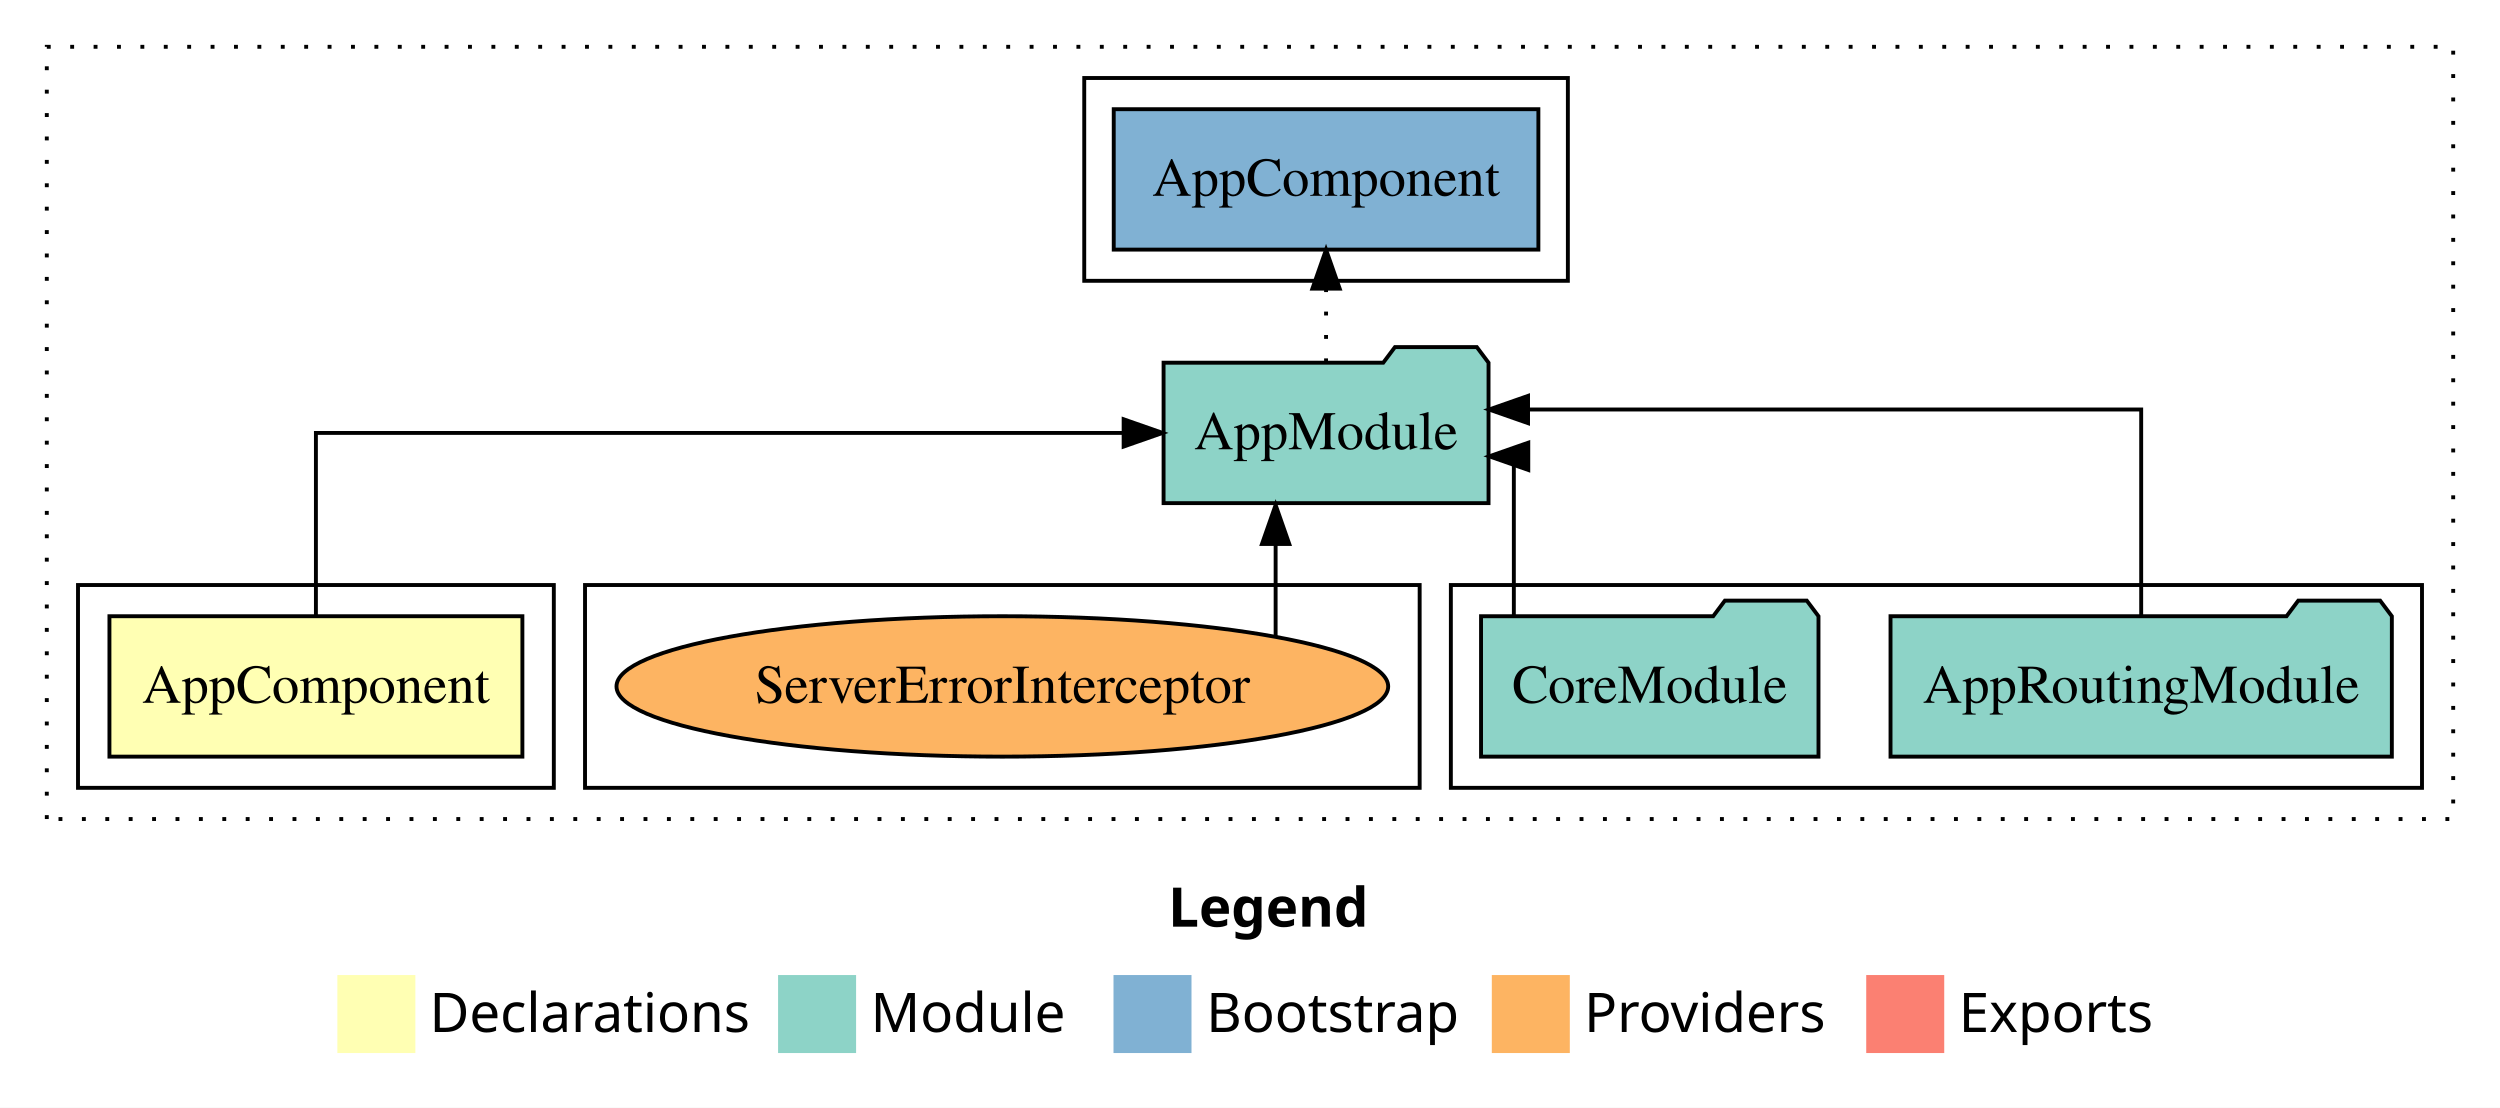
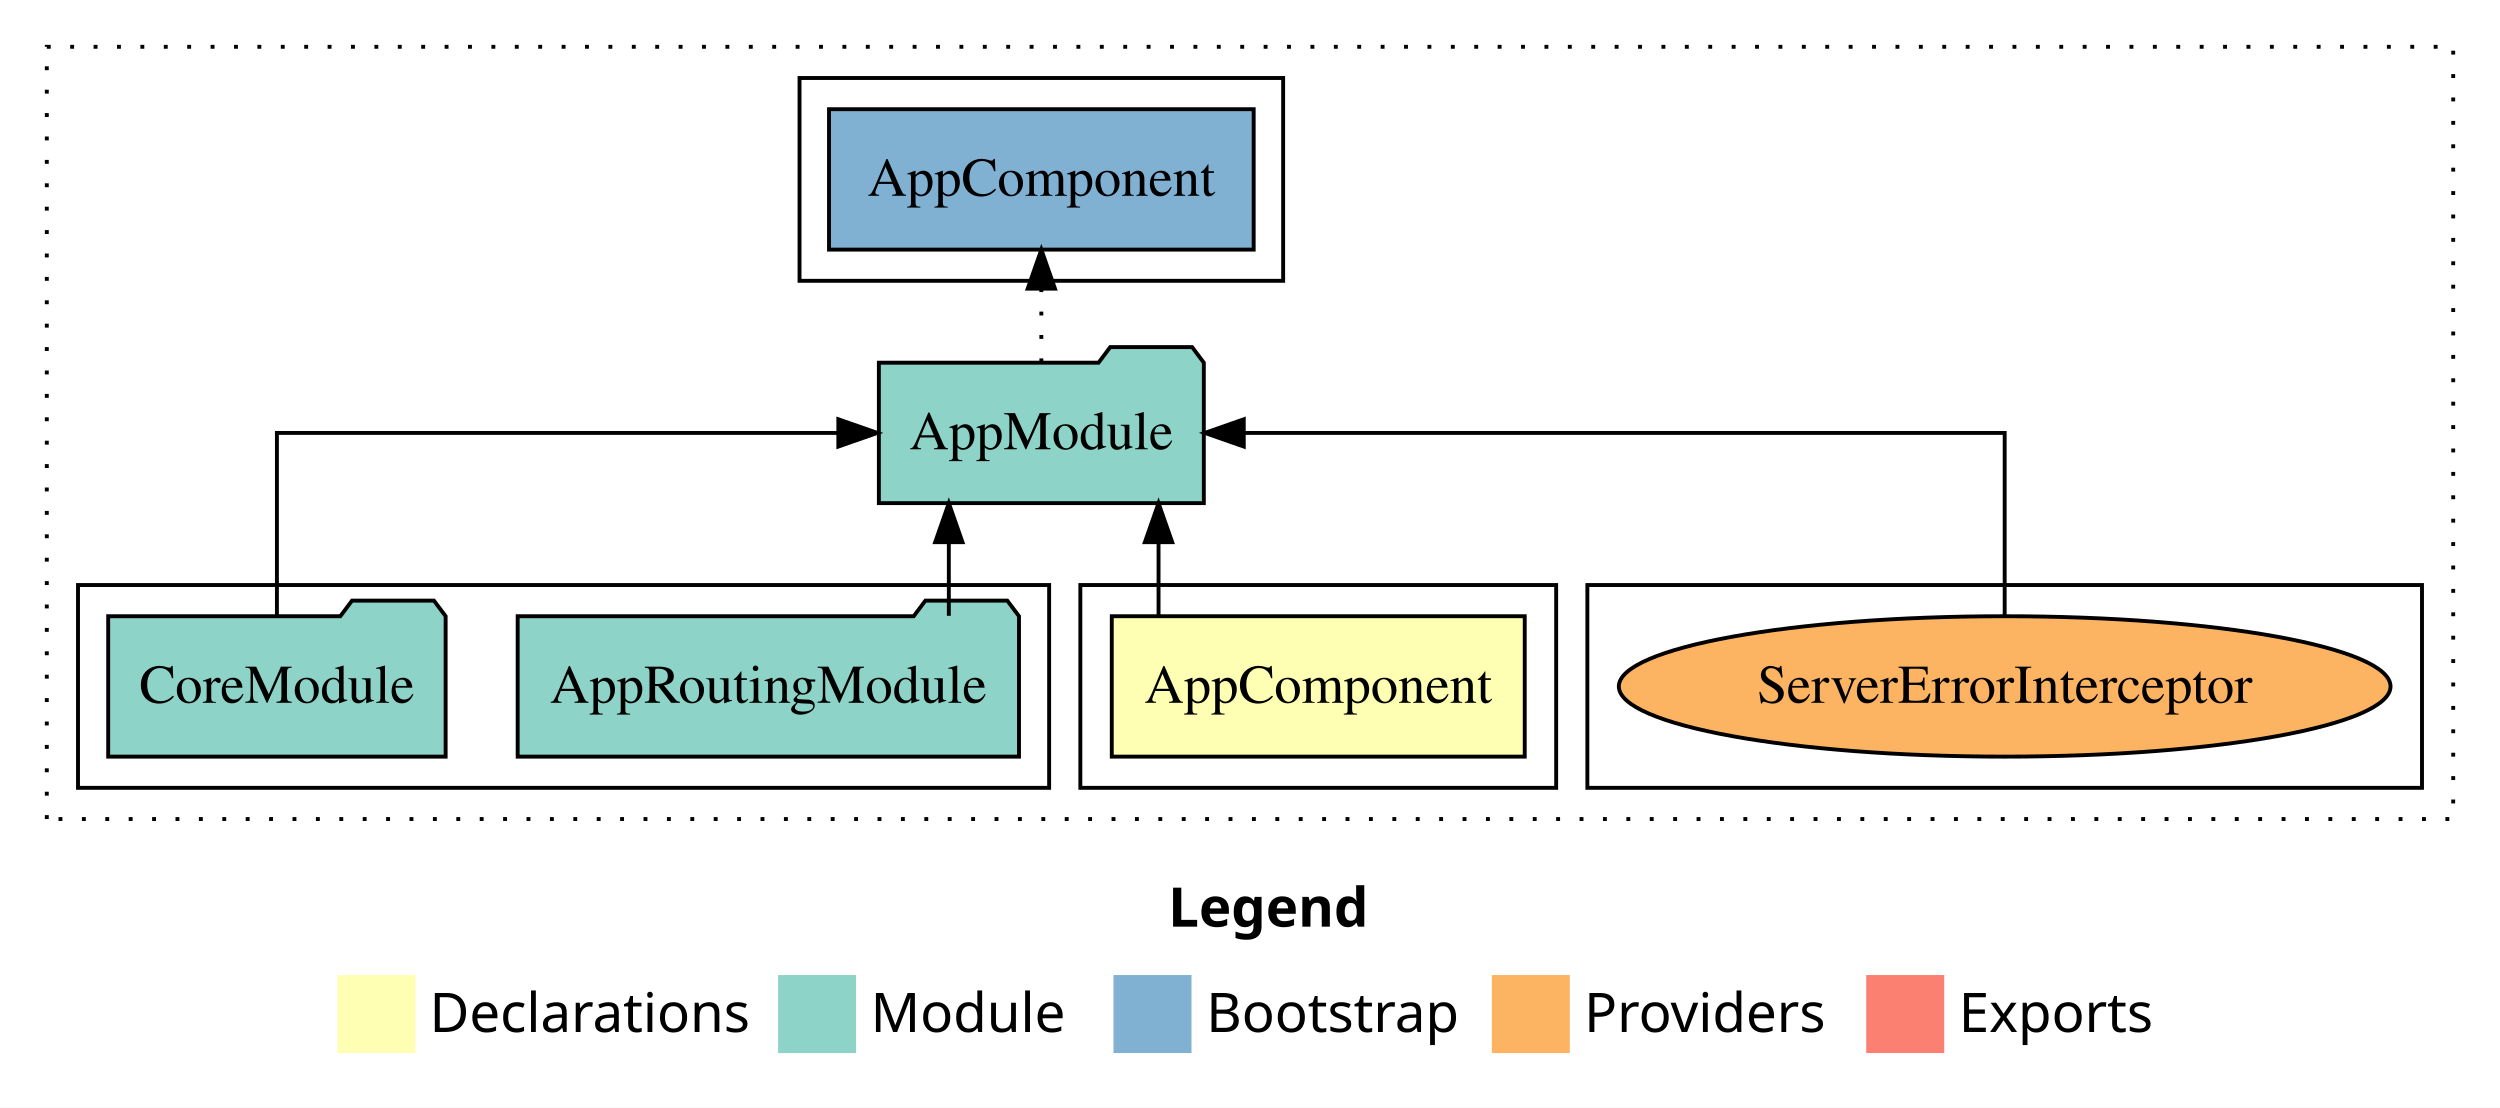
<svg xmlns="http://www.w3.org/2000/svg" width="641pt" height="284pt" viewBox="0.00 0.00 641.00 284.00">
  <g id="graph0" class="graph" transform="scale(1 1) rotate(0) translate(4 280)">
    <polygon fill="white" stroke="transparent" points="-4,4 -4,-280 637,-280 637,4 -4,4" />
    <text text-anchor="start" x="295.51" y="-42.4" font-family="sans-serif" font-weight="bold" font-size="14.00">Legend</text>
    <polygon fill="#ffffb3" stroke="transparent" points="82.5,-10 82.5,-30 102.5,-30 102.5,-10 82.5,-10" />
    <text text-anchor="start" x="106.13" y="-15.4" font-family="sans-serif" font-size="14.00">  Declarations</text>
    <polygon fill="#8dd3c7" stroke="transparent" points="195.5,-10 195.5,-30 215.5,-30 215.5,-10 195.5,-10" />
    <text text-anchor="start" x="219.23" y="-15.4" font-family="sans-serif" font-size="14.00">  Module</text>
    <polygon fill="#80b1d3" stroke="transparent" points="281.5,-10 281.5,-30 301.5,-30 301.5,-10 281.5,-10" />
    <text text-anchor="start" x="305.28" y="-15.4" font-family="sans-serif" font-size="14.00">  Bootstrap</text>
    <polygon fill="#fdb462" stroke="transparent" points="378.5,-10 378.5,-30 398.5,-30 398.5,-10 378.5,-10" />
    <text text-anchor="start" x="402.17" y="-15.4" font-family="sans-serif" font-size="14.00">  Providers</text>
    <polygon fill="#fb8072" stroke="transparent" points="474.5,-10 474.5,-30 494.5,-30 494.5,-10 474.5,-10" />
    <text text-anchor="start" x="498.23" y="-15.4" font-family="sans-serif" font-size="14.00">  Exports</text>
    <g id="clust1" class="cluster">
      <polygon fill="none" stroke="black" stroke-dasharray="1,5" points="8,-70 8,-268 625,-268 625,-70 8,-70" />
    </g>
-     <g id="clust4" class="cluster">
-       <polygon fill="none" stroke="black" points="368,-78 368,-130 617,-130 617,-78 368,-78" />
-     </g>
    <g id="clust7" class="cluster">
-       <polygon fill="none" stroke="black" points="146,-78 146,-130 360,-130 360,-78 146,-78" />
+       <polygon fill="none" stroke="black" points="403,-78 403,-130 617,-130 617,-78 403,-78" />
    </g>
    <g id="clust2" class="cluster">
-       <polygon fill="none" stroke="black" points="16,-78 16,-130 138,-130 138,-78 16,-78" />
+       <polygon fill="none" stroke="black" points="273,-78 273,-130 395,-130 395,-78 273,-78" />
+     </g>
+     <g id="clust4" class="cluster">
+       <polygon fill="none" stroke="black" points="16,-78 16,-130 265,-130 265,-78 16,-78" />
    </g>
    <g id="clust6" class="cluster">
-       <polygon fill="none" stroke="black" points="274,-208 274,-260 398,-260 398,-208 274,-208" />
+       <polygon fill="none" stroke="black" points="201,-208 201,-260 325,-260 325,-208 201,-208" />
    </g>
    <g id="node1" class="node">
-       <polygon fill="#ffffb3" stroke="black" points="129.94,-122 24.06,-122 24.06,-86 129.94,-86 129.94,-122" />
-       <text text-anchor="middle" x="77" y="-99.8" font-family="Times,serif" font-size="14.00">AppComponent</text>
+       <polygon fill="#ffffb3" stroke="black" points="386.94,-122 281.06,-122 281.06,-86 386.94,-86 386.94,-122" />
+       <text text-anchor="middle" x="334" y="-99.8" font-family="Times,serif" font-size="14.00">AppComponent</text>
    </g>
    <g id="node2" class="node">
-       <polygon fill="#8dd3c7" stroke="black" points="377.66,-187 374.66,-191 353.66,-191 350.66,-187 294.34,-187 294.34,-151 377.66,-151 377.66,-187" />
-       <text text-anchor="middle" x="336" y="-164.8" font-family="Times,serif" font-size="14.00">AppModule</text>
+       <polygon fill="#8dd3c7" stroke="black" points="304.66,-187 301.66,-191 280.66,-191 277.66,-187 221.34,-187 221.34,-151 304.66,-151 304.66,-187" />
+       <text text-anchor="middle" x="263" y="-164.8" font-family="Times,serif" font-size="14.00">AppModule</text>
    </g>
    <g id="edge1" class="edge">
-       <path fill="none" stroke="black" d="M77,-122.11C77,-141.34 77,-169 77,-169 77,-169 284.1,-169 284.1,-169" />
-       <polygon fill="black" stroke="black" points="284.1,-172.5 294.1,-169 284.1,-165.5 284.1,-172.5" />
+       <path fill="none" stroke="black" d="M293.05,-122.11C293.05,-122.11 293.05,-140.99 293.05,-140.99" />
+       <polygon fill="black" stroke="black" points="289.55,-140.99 293.05,-150.99 296.55,-140.99 289.55,-140.99" />
    </g>
    <g id="node5" class="node">
-       <polygon fill="#80b1d3" stroke="black" points="390.44,-252 281.56,-252 281.56,-216 390.44,-216 390.44,-252" />
-       <text text-anchor="middle" x="336" y="-229.8" font-family="Times,serif" font-size="14.00">AppComponent </text>
+       <polygon fill="#80b1d3" stroke="black" points="317.44,-252 208.56,-252 208.56,-216 317.44,-216 317.44,-252" />
+       <text text-anchor="middle" x="263" y="-229.8" font-family="Times,serif" font-size="14.00">AppComponent </text>
    </g>
    <g id="edge4" class="edge">
-       <path fill="none" stroke="black" stroke-dasharray="1,5" d="M336,-187.11C336,-187.11 336,-205.99 336,-205.99" />
-       <polygon fill="black" stroke="black" points="332.5,-205.99 336,-215.99 339.5,-205.99 332.5,-205.99" />
+       <path fill="none" stroke="black" stroke-dasharray="1,5" d="M263,-187.11C263,-187.11 263,-205.99 263,-205.99" />
+       <polygon fill="black" stroke="black" points="259.5,-205.99 263,-215.99 266.5,-205.99 259.5,-205.99" />
    </g>
    <g id="node3" class="node">
-       <polygon fill="#8dd3c7" stroke="black" points="609.27,-122 606.27,-126 585.27,-126 582.27,-122 480.73,-122 480.73,-86 609.27,-86 609.27,-122" />
-       <text text-anchor="middle" x="545" y="-99.8" font-family="Times,serif" font-size="14.00">AppRoutingModule</text>
+       <polygon fill="#8dd3c7" stroke="black" points="257.27,-122 254.27,-126 233.27,-126 230.27,-122 128.73,-122 128.73,-86 257.27,-86 257.27,-122" />
+       <text text-anchor="middle" x="193" y="-99.8" font-family="Times,serif" font-size="14.00">AppRoutingModule</text>
    </g>
    <g id="edge2" class="edge">
-       <path fill="none" stroke="black" d="M545,-122.28C545,-143.32 545,-175 545,-175 545,-175 387.79,-175 387.79,-175" />
-       <polygon fill="black" stroke="black" points="387.79,-171.5 377.79,-175 387.79,-178.5 387.79,-171.5" />
+       <path fill="none" stroke="black" d="M239.28,-122.11C239.28,-122.11 239.28,-140.99 239.28,-140.99" />
+       <polygon fill="black" stroke="black" points="235.78,-140.99 239.28,-150.99 242.78,-140.99 235.78,-140.99" />
    </g>
    <g id="node4" class="node">
-       <polygon fill="#8dd3c7" stroke="black" points="462.26,-122 459.26,-126 438.26,-126 435.26,-122 375.74,-122 375.74,-86 462.26,-86 462.26,-122" />
-       <text text-anchor="middle" x="419" y="-99.8" font-family="Times,serif" font-size="14.00">CoreModule</text>
+       <polygon fill="#8dd3c7" stroke="black" points="110.26,-122 107.26,-126 86.26,-126 83.26,-122 23.74,-122 23.74,-86 110.26,-86 110.26,-122" />
+       <text text-anchor="middle" x="67" y="-99.8" font-family="Times,serif" font-size="14.00">CoreModule</text>
    </g>
    <g id="edge3" class="edge">
-       <path fill="none" stroke="black" d="M384.15,-122.02C384.15,-139.37 384.15,-163 384.15,-163 384.15,-163 383.52,-163 383.52,-163" />
-       <polygon fill="black" stroke="black" points="387.85,-159.5 377.85,-163 387.85,-166.5 387.85,-159.5" />
+       <path fill="none" stroke="black" d="M67,-122.11C67,-141.34 67,-169 67,-169 67,-169 210.95,-169 210.95,-169" />
+       <polygon fill="black" stroke="black" points="210.95,-172.5 220.95,-169 210.95,-165.5 210.95,-172.5" />
    </g>
    <g id="node6" class="node">
-       <ellipse fill="#fdb462" stroke="black" cx="253" cy="-104" rx="98.93" ry="18" />
-       <text text-anchor="middle" x="253" y="-99.8" font-family="Times,serif" font-size="14.00">ServerErrorInterceptor</text>
+       <ellipse fill="#fdb462" stroke="black" cx="510" cy="-104" rx="98.93" ry="18" />
+       <text text-anchor="middle" x="510" y="-99.8" font-family="Times,serif" font-size="14.00">ServerErrorInterceptor</text>
    </g>
    <g id="edge5" class="edge">
-       <path fill="none" stroke="black" d="M323.07,-116.84C323.07,-116.84 323.07,-140.52 323.07,-140.52" />
-       <polygon fill="black" stroke="black" points="319.57,-140.52 323.07,-150.52 326.57,-140.52 319.57,-140.52" />
+       <path fill="none" stroke="black" d="M510,-122.11C510,-141.34 510,-169 510,-169 510,-169 314.9,-169 314.9,-169" />
+       <polygon fill="black" stroke="black" points="314.9,-165.5 304.9,-169 314.9,-172.5 314.9,-165.5" />
    </g>
  </g>
</svg>
